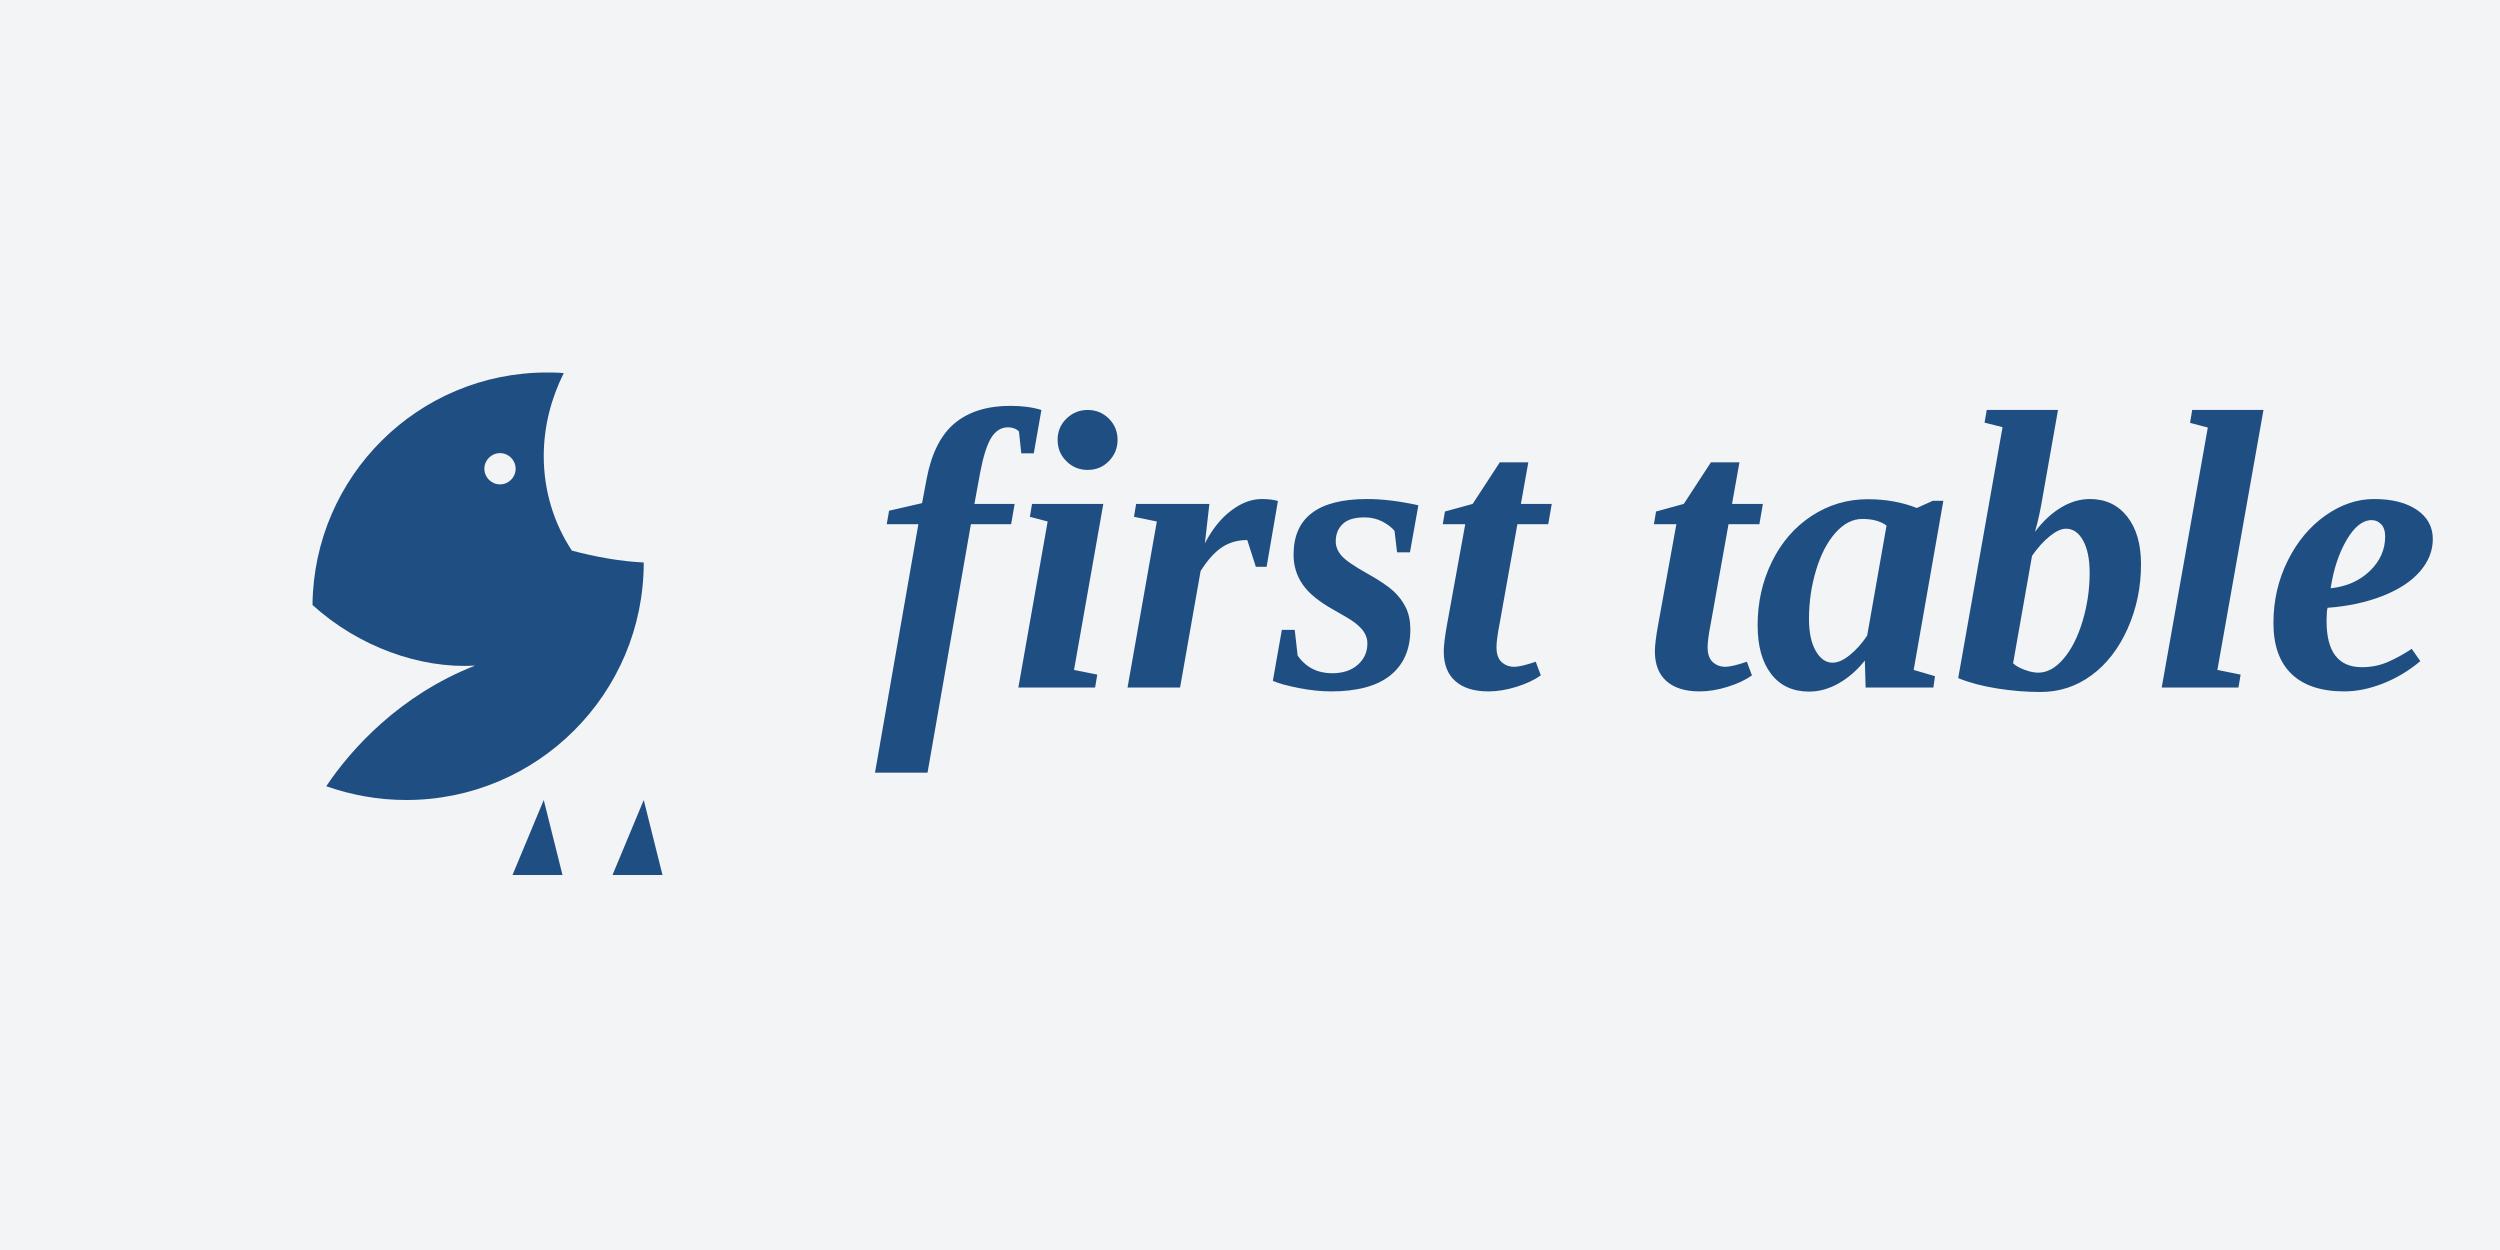
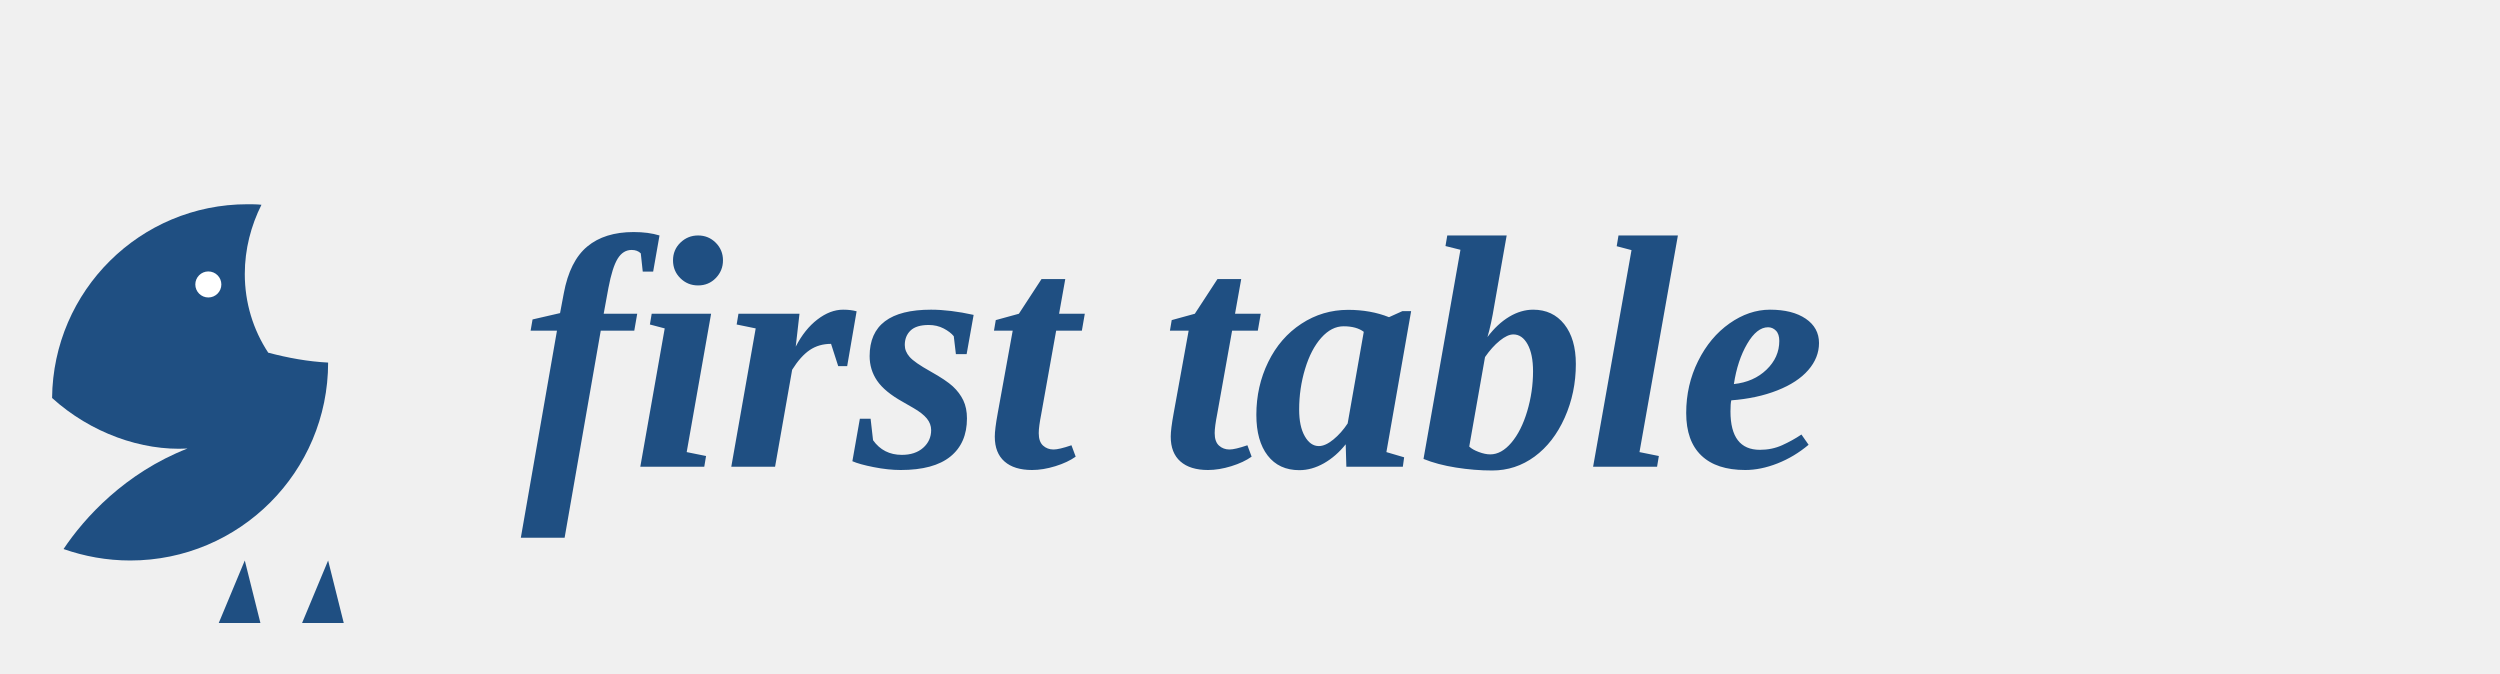
- <svg xmlns="http://www.w3.org/2000/svg" width="400" height="200" viewBox="0 0 400 200" fill="none">
-   <rect width="400" height="200" fill="#F3F4F6" />
-   <text x="140" y="110" fill="#1F4F82" font-size="64" font-family="Georgia, 'Times New Roman', serif" font-style="italic" font-weight="700">first table</text>
+ <svg xmlns="http://www.w3.org/2000/svg" width="520" height="140" viewBox="40 50 480 70" fill="none">
+   <text x="140" y="110" fill="#1F4F82" font-size="64" font-family="Georgia, 'Times New Roman', serif" font-style="italic" font-weight="700" textLength="360" lengthAdjust="spacingAndGlyphs">first table</text>
  <g transform="translate(45,58)">
    <path d="M58 32C58 52.987 40.987 70 20 70C15.5 70 11.2 69.2 7.2 67.8C11.2 61.8 19 53.2 31 48.5C22.2 49 12.4 45.5 5 38.8C5.2 18.2 21.9 1.6 42.5 1.6C43.4 1.6 44.3 1.6 45.2 1.7C43.2 5.7 42 10.2 42 15C42 20.5 43.6 25.7 46.5 30.1C50.3 31.1 54.1 31.8 58 32Z" fill="#1F4F82" />
-     <circle cx="35" cy="17" r="2.5" fill="#F3F4F6" />
+     <circle cx="35" cy="17" r="2.5" fill="#fff" />
    <path d="M58 70L53 82H61L58 70Z" fill="#1F4F82" />
    <path d="M42 70L37 82H45L42 70Z" fill="#1F4F82" />
  </g>
</svg>
